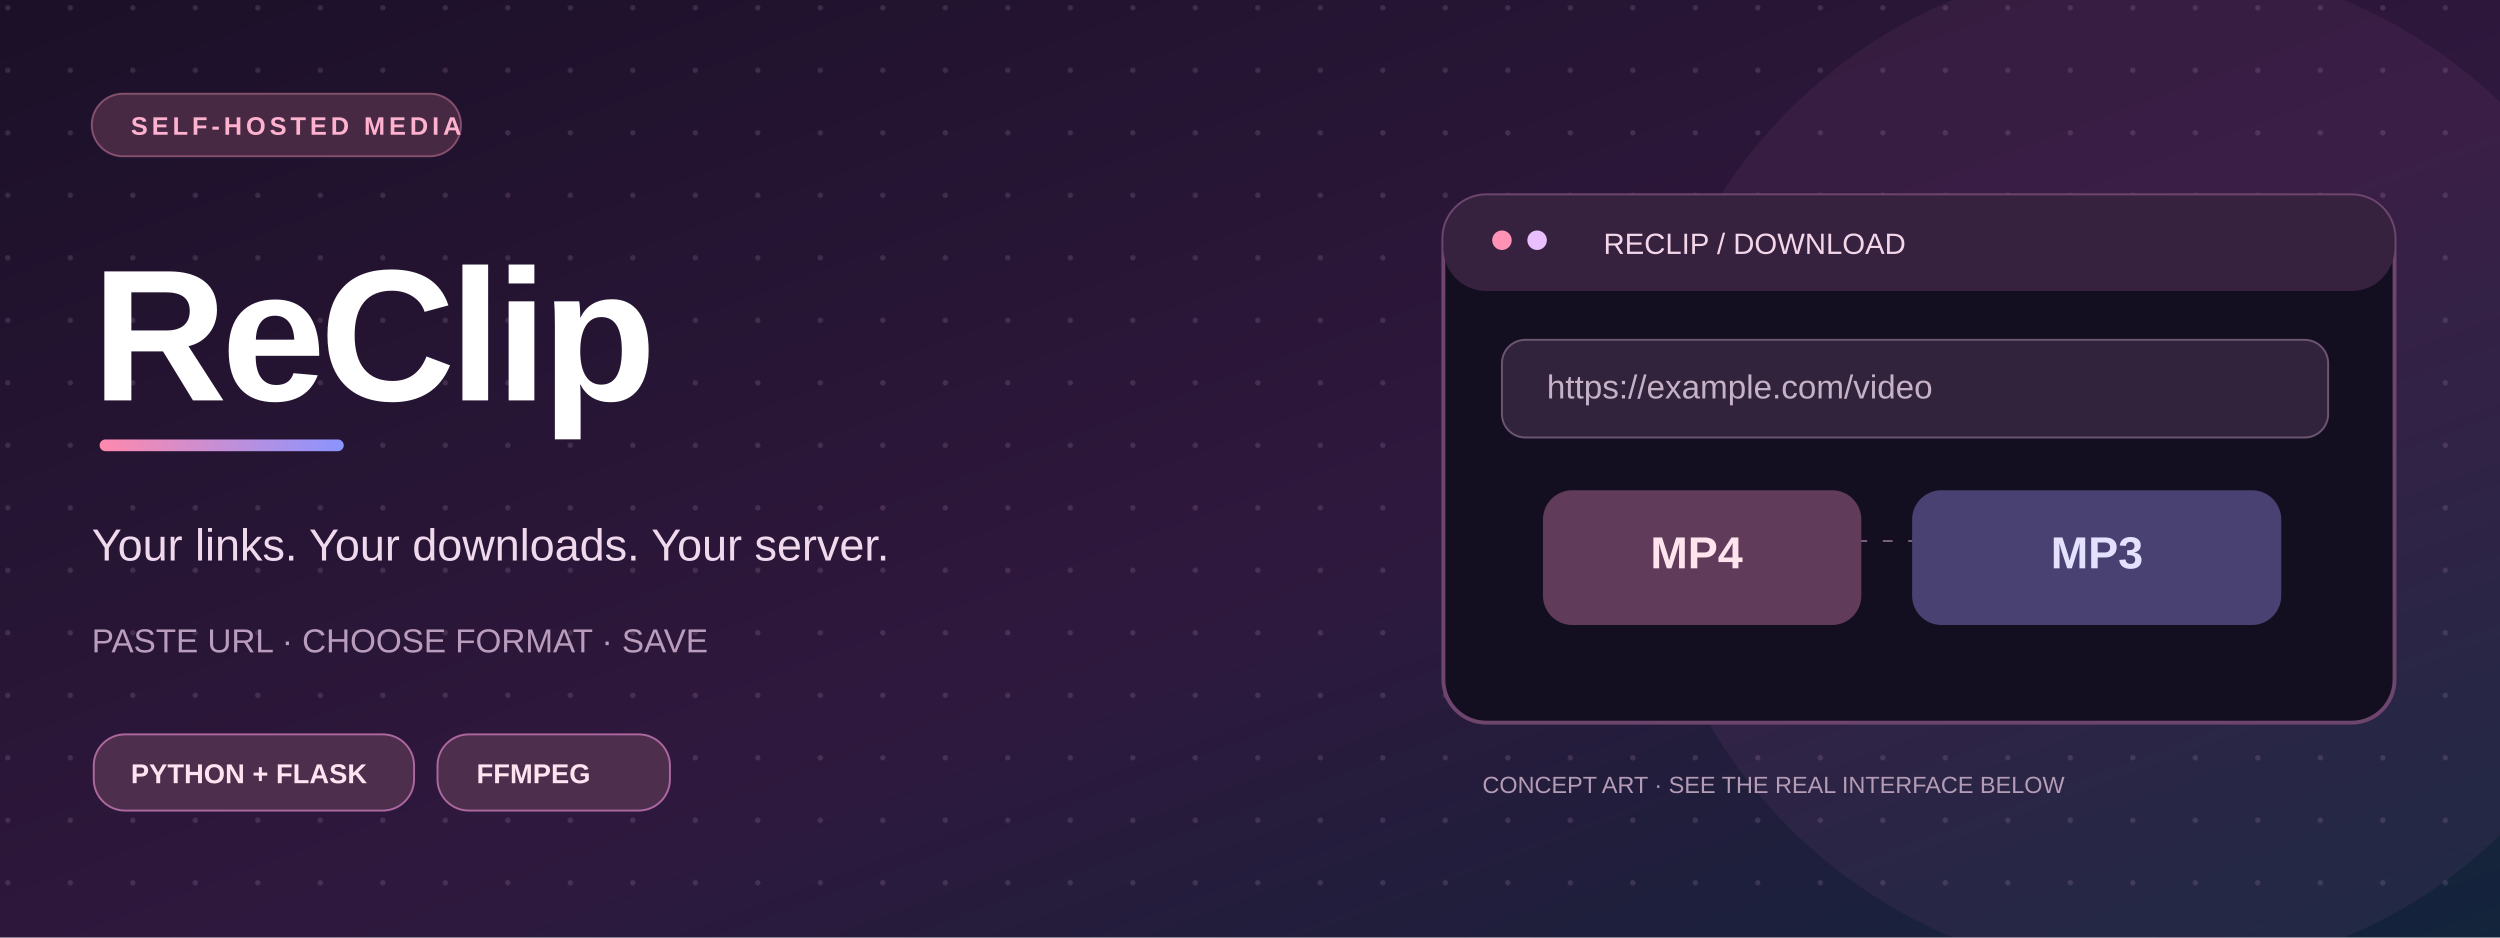
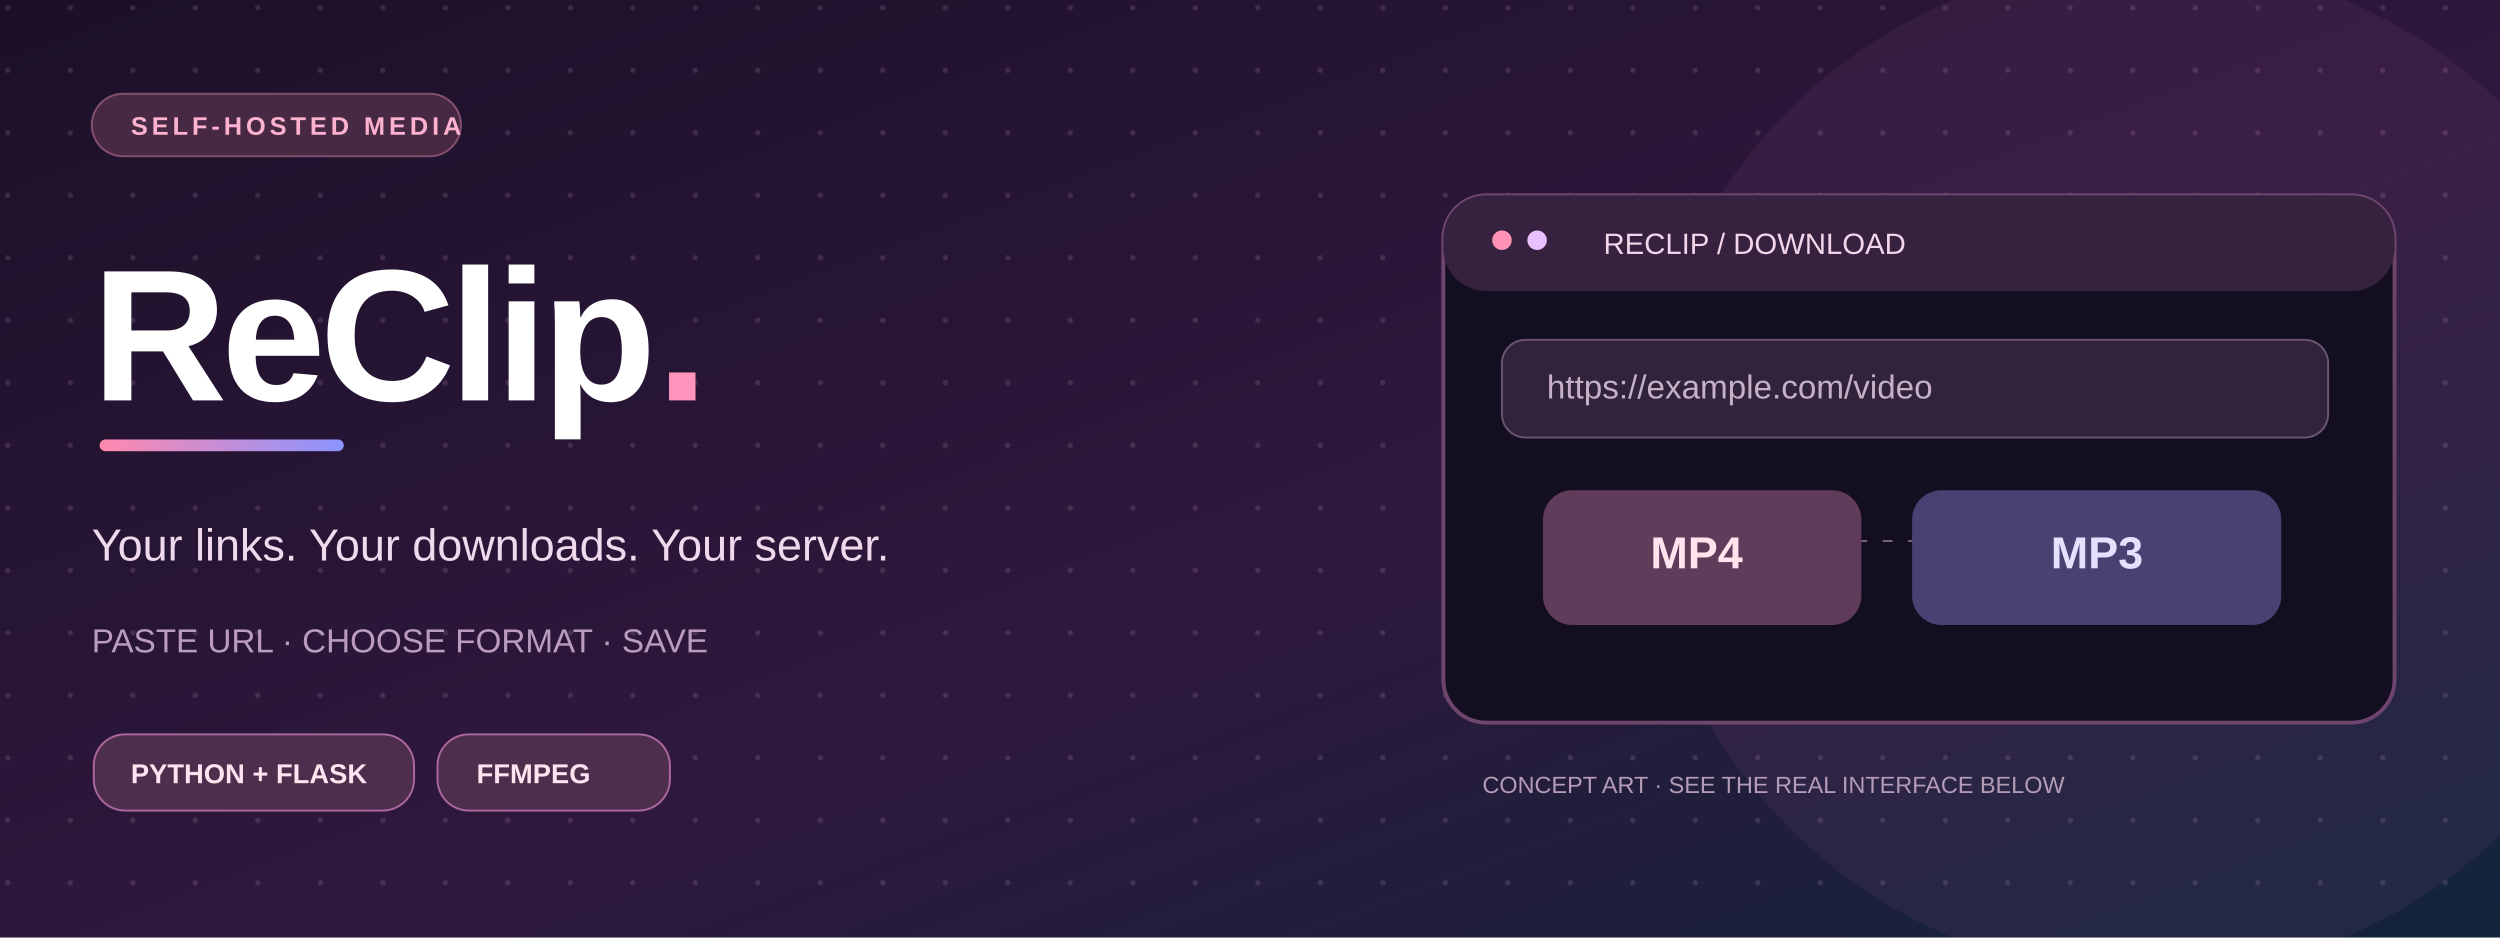
<svg xmlns="http://www.w3.org/2000/svg" width="1280" height="480" viewBox="0 0 1280 480" role="img" aria-label="ReClip - self-hosted media downloader powered by yt-dlp and FFmpeg">
  <defs>
    <linearGradient id="b" x1="0" x2="1" y2="1">
      <stop stop-color="#1b1028" />
      <stop offset=".55" stop-color="#2f183d" />
      <stop offset="1" stop-color="#12243b" />
    </linearGradient>
    <linearGradient id="a" x1="0" x2="1">
      <stop stop-color="#ff89ad" />
      <stop offset="1" stop-color="#8a94ff" />
    </linearGradient>
    <pattern id="p" width="32" height="32" patternUnits="userSpaceOnUse">
      <circle cx="4" cy="4" r="1.4" fill="#ffceef" opacity=".13" />
    </pattern>
  </defs>
  <rect width="1280" height="480" fill="url(#b)" />
  <rect width="1280" height="480" fill="url(#p)" />
  <circle cx="1100" cy="240" r="260" fill="#e671c4" opacity=".07" />
  <rect x="47" y="48" width="189" height="32" rx="16" fill="#482943" stroke="#84506d" />
  <text x="67" y="69" fill="#ffb2d0" font-family="Arial,sans-serif" font-weight="700" font-size="13" letter-spacing="2">SELF-HOSTED MEDIA</text>
-   <text x="47" y="205" fill="#fff" font-family="Arial,sans-serif" font-size="96" letter-spacing="-3" font-weight="800">ReClip<span fill="#ff93bb">.</span>
+   <text x="47" y="205" fill="#fff" font-family="Arial,sans-serif" font-size="96" letter-spacing="-3" font-weight="800">ReClip<tspan fill="#ff93bb">.</tspan>
  </text>
  <rect x="51" y="225" width="125" height="6" rx="3" fill="url(#a)" />
  <text x="47" y="287" fill="#f0d9ec" font-family="Arial,sans-serif" font-size="23">Your links. Your downloads. Your server.</text>
  <text x="47" y="334" fill="#ba9dbc" font-family="Arial,sans-serif" font-size="17">PASTE URL  ·  CHOOSE FORMAT  ·  SAVE</text>
  <rect x="48" y="376" width="164" height="39" rx="16" fill="#4d2e4c" stroke="#ab679e" />
  <text x="67" y="401" fill="#ffe3f0" font-family="Arial,sans-serif" font-weight="700" font-size="14">PYTHON + FLASK</text>
  <rect x="224" y="376" width="119" height="39" rx="16" fill="#4d2e4c" stroke="#ab679e" />
  <text x="244" y="401" fill="#ffe3f0" font-family="Arial,sans-serif" font-weight="700" font-size="14">FFMPEG</text>
  <rect x="739" y="100" width="487" height="270" rx="22" fill="#130f21" stroke="#6d456d" stroke-width="2" />
  <rect x="739" y="100" width="487" height="49" rx="22" fill="#36223e" />
  <circle cx="769" cy="123" r="5" fill="#ff92b5" />
  <circle cx="787" cy="123" r="5" fill="#eabfff" />
  <text x="821" y="130" font-family="Arial,sans-serif" fill="#f4d6ea" font-size="15">RECLIP / DOWNLOAD</text>
  <rect x="769" y="174" width="423" height="50" rx="12" fill="#30233b" stroke="#6c5571" />
  <text x="792" y="204" fill="#c6b1c7" font-family="Arial,sans-serif" font-size="17">https://example.com/video</text>
  <path d="M795 277H1162" stroke="#7a607f" stroke-dasharray="5 8" />
  <rect x="790" y="251" width="163" height="69" rx="15" fill="#613b5a" />
  <rect x="979" y="251" width="189" height="69" rx="15" fill="#484172" />
  <text x="845" y="291" fill="#ffe4ee" font-family="Arial,sans-serif" font-weight="700" font-size="23">MP4</text>
  <text x="1050" y="291" fill="#e4e1ff" font-family="Arial,sans-serif" font-weight="700" font-size="23">MP3</text>
  <text x="759" y="406" fill="#b49bb6" font-family="Arial,sans-serif" font-size="12">CONCEPT ART · SEE THE REAL INTERFACE BELOW</text>
</svg>
